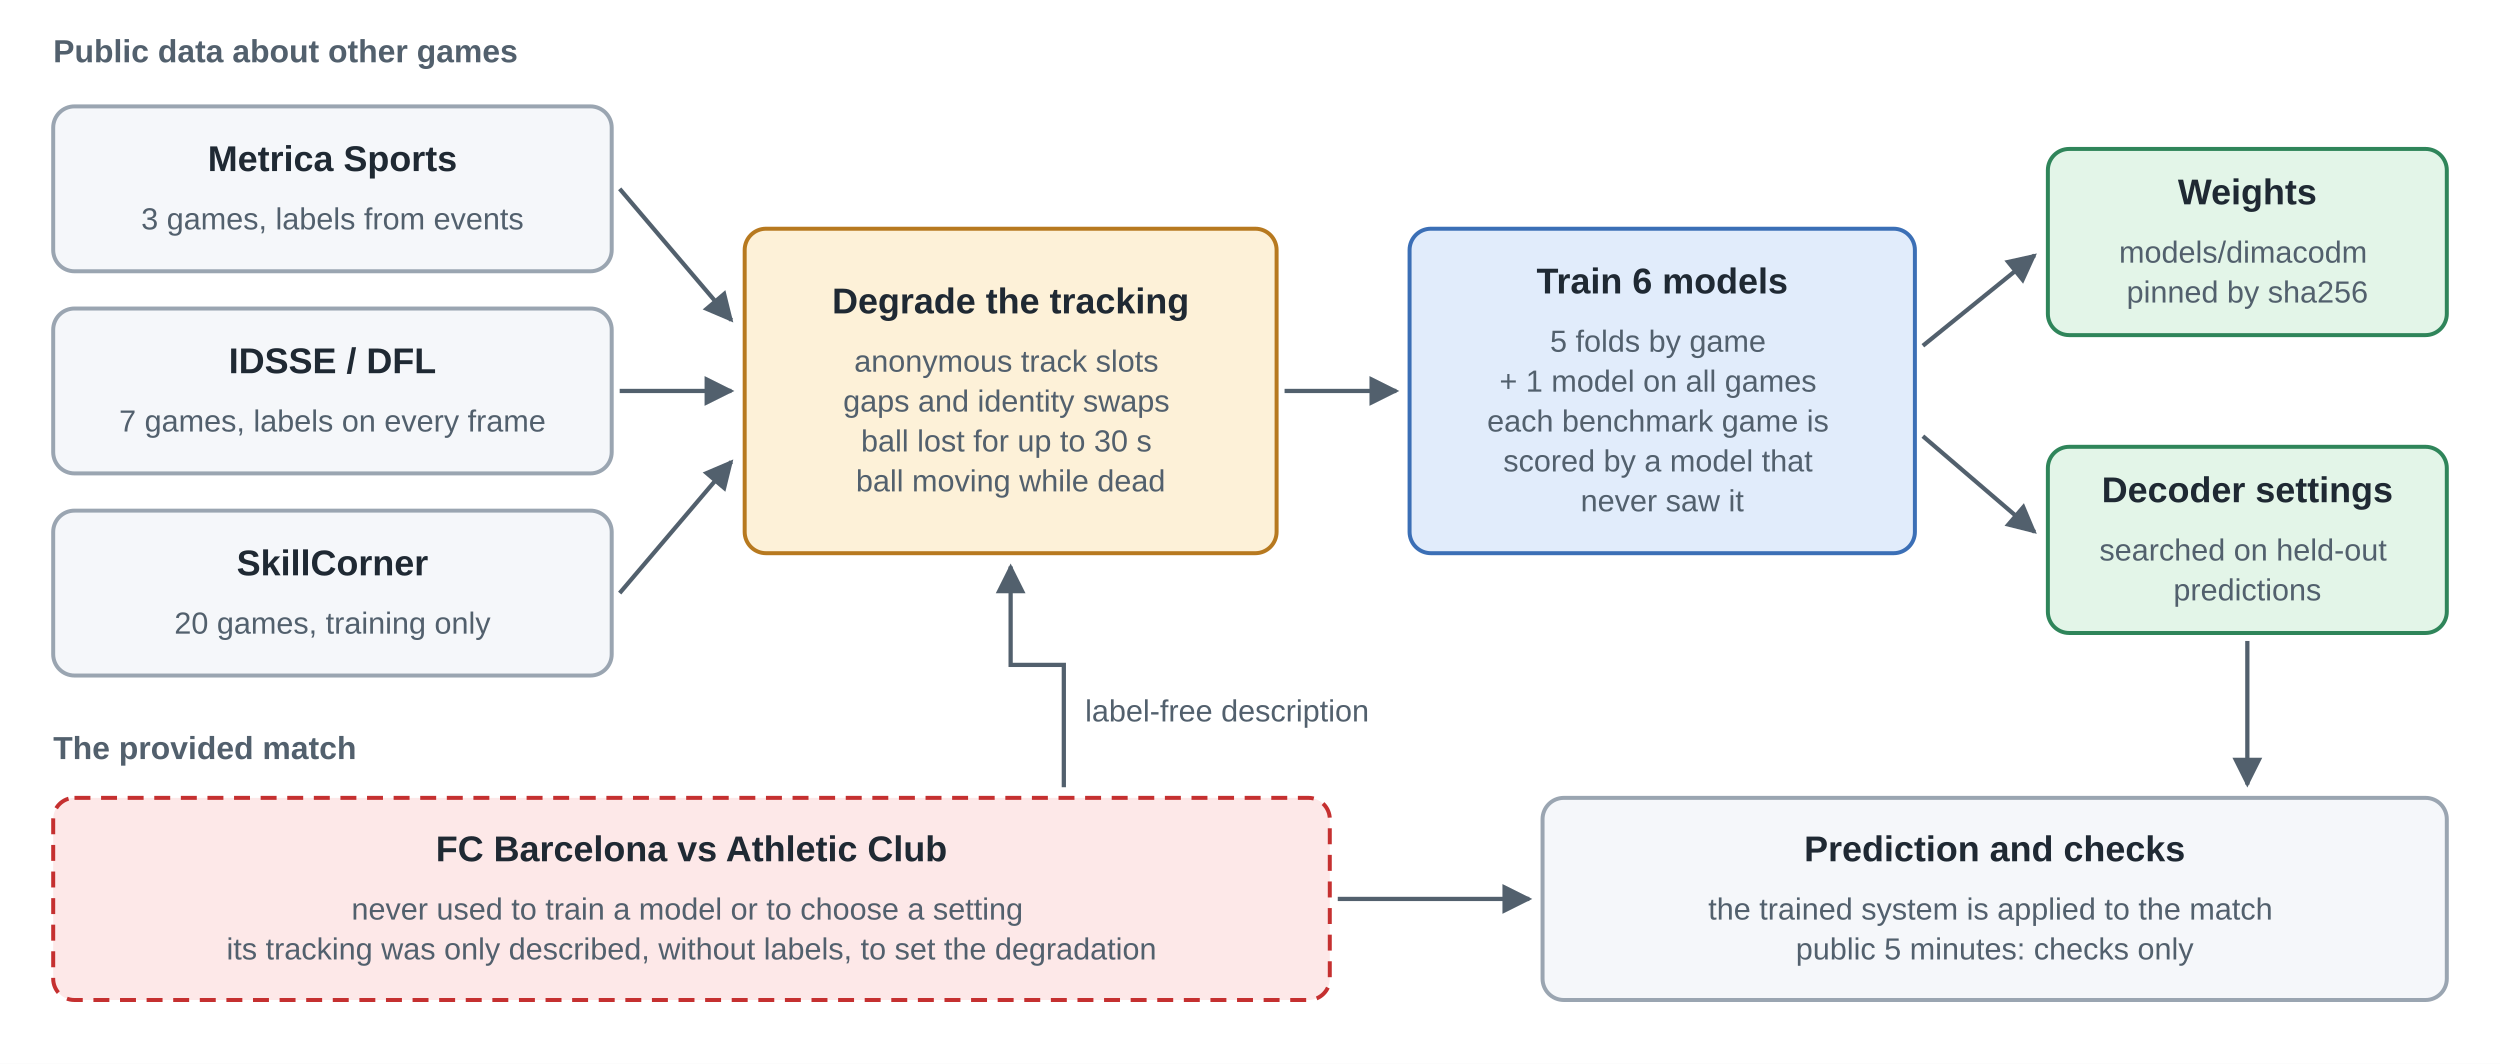
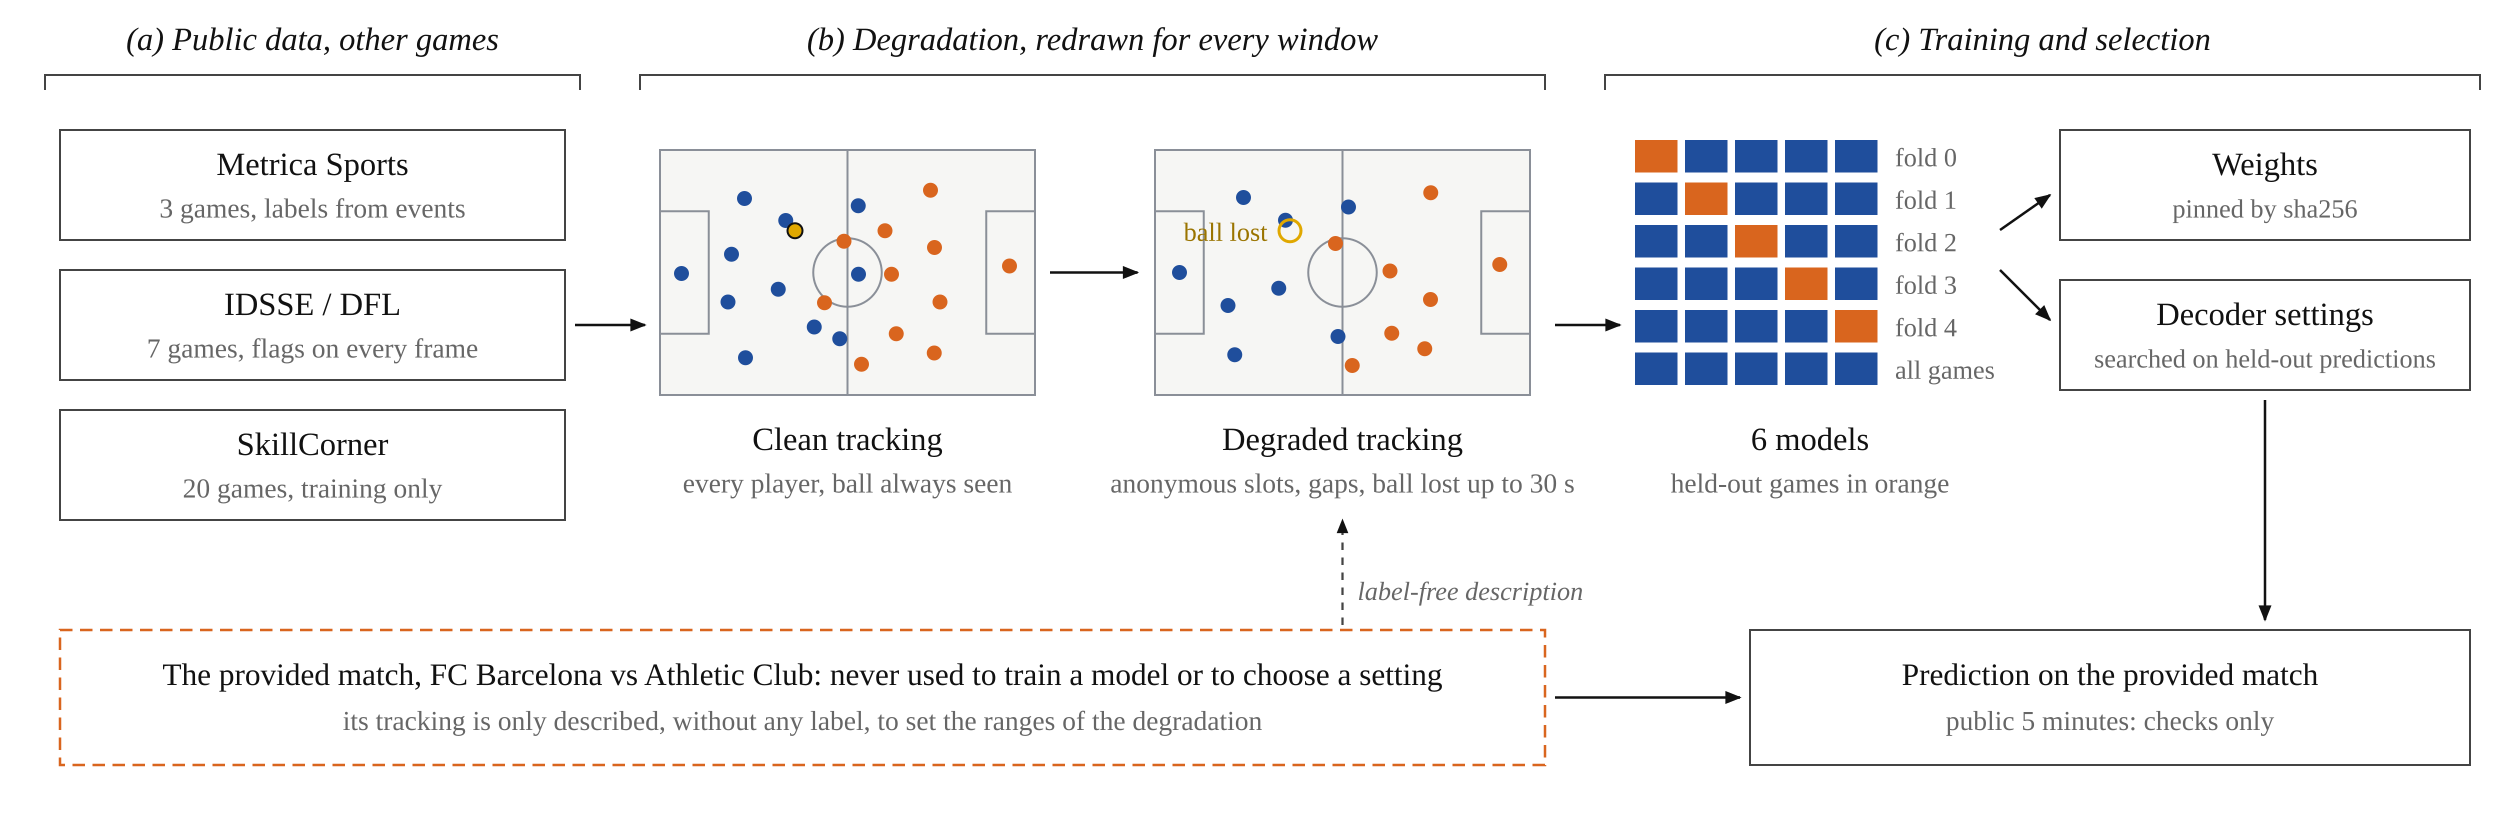
- <svg xmlns="http://www.w3.org/2000/svg" viewBox="0 0 940 400" width="940" height="400" role="img" aria-label="Where the training data comes from and what the provided match is used for">
+ <svg xmlns="http://www.w3.org/2000/svg" viewBox="0 0 1000 330" width="1000" height="330" role="img" aria-label="Where the training data comes from and what the provided match is used for">
  <defs>
-     <marker id="arrow" viewBox="0 0 10 10" refX="9" refY="5" markerWidth="7" markerHeight="7" orient="auto-start-reverse">
-       <path d="M0,0 L10,5 L0,10 z" fill="#52606d" />
+     <marker id="arrow" viewBox="0 0 10 10" refX="9" refY="5" markerWidth="6.5" markerHeight="6.5" orient="auto-start-reverse">
+       <path d="M0,1 L10,5 L0,9 z" fill="#111111" />
    </marker>
  </defs>
-   <rect x="0" y="0" width="940" height="400" fill="#ffffff" />
-   <text font-family="Arial, Helvetica, sans-serif" font-size="12" font-weight="bold" fill="#52606d" text-anchor="start" dominant-baseline="middle">
-     <tspan x="20" y="20.0">Public data about other games</tspan>
-   </text>
-   <rect x="20" y="40" width="210" height="62" rx="8" fill="#f5f7fa" stroke="#9aa5b1" stroke-width="1.5" />
-   <text font-family="Arial, Helvetica, sans-serif" font-size="13.5" font-weight="bold" fill="#1f2933" text-anchor="middle" dominant-baseline="middle">
-     <tspan x="125.0" y="60.5">Metrica Sports</tspan>
-   </text>
-   <text font-family="Arial, Helvetica, sans-serif" font-size="11.5" font-weight="normal" fill="#52606d" text-anchor="middle" dominant-baseline="middle">
-     <tspan x="125.0" y="83.0">3 games, labels from events</tspan>
-   </text>
-   <rect x="20" y="116" width="210" height="62" rx="8" fill="#f5f7fa" stroke="#9aa5b1" stroke-width="1.5" />
-   <text font-family="Arial, Helvetica, sans-serif" font-size="13.5" font-weight="bold" fill="#1f2933" text-anchor="middle" dominant-baseline="middle">
-     <tspan x="125.0" y="136.5">IDSSE / DFL</tspan>
-   </text>
-   <text font-family="Arial, Helvetica, sans-serif" font-size="11.5" font-weight="normal" fill="#52606d" text-anchor="middle" dominant-baseline="middle">
-     <tspan x="125.0" y="159.0">7 games, labels on every frame</tspan>
-   </text>
-   <rect x="20" y="192" width="210" height="62" rx="8" fill="#f5f7fa" stroke="#9aa5b1" stroke-width="1.5" />
-   <text font-family="Arial, Helvetica, sans-serif" font-size="13.5" font-weight="bold" fill="#1f2933" text-anchor="middle" dominant-baseline="middle">
-     <tspan x="125.0" y="212.5">SkillCorner</tspan>
-   </text>
-   <text font-family="Arial, Helvetica, sans-serif" font-size="11.5" font-weight="normal" fill="#52606d" text-anchor="middle" dominant-baseline="middle">
-     <tspan x="125.0" y="235.0">20 games, training only</tspan>
-   </text>
-   <rect x="280" y="86" width="200" height="122" rx="8" fill="#fdf1d8" stroke="#b7791f" stroke-width="1.5" />
-   <text font-family="Arial, Helvetica, sans-serif" font-size="13.5" font-weight="bold" fill="#1f2933" text-anchor="middle" dominant-baseline="middle">
-     <tspan x="380.0" y="114.0">Degrade the tracking</tspan>
-   </text>
-   <text font-family="Arial, Helvetica, sans-serif" font-size="11.5" font-weight="normal" fill="#52606d" text-anchor="middle" dominant-baseline="middle">
-     <tspan x="380.0" y="136.5">anonymous track slots</tspan>
-     <tspan x="380.0" y="151.5">gaps and identity swaps</tspan>
-     <tspan x="380.0" y="166.5">ball lost for up to 30 s</tspan>
-     <tspan x="380.0" y="181.5">ball moving while dead</tspan>
-   </text>
-   <line x1="233" y1="71.0" x2="275" y2="120.4" stroke="#52606d" stroke-width="1.6" marker-end="url(#arrow)" />
-   <line x1="233" y1="147.0" x2="275" y2="147.0" stroke="#52606d" stroke-width="1.6" marker-end="url(#arrow)" />
-   <line x1="233" y1="223.0" x2="275" y2="173.6" stroke="#52606d" stroke-width="1.6" marker-end="url(#arrow)" />
-   <rect x="530" y="86" width="190" height="122" rx="8" fill="#e1ecfb" stroke="#3b6fb6" stroke-width="1.5" />
-   <text font-family="Arial, Helvetica, sans-serif" font-size="13.5" font-weight="bold" fill="#1f2933" text-anchor="middle" dominant-baseline="middle">
-     <tspan x="625.0" y="106.5">Train 6 models</tspan>
-   </text>
-   <text font-family="Arial, Helvetica, sans-serif" font-size="11.5" font-weight="normal" fill="#52606d" text-anchor="middle" dominant-baseline="middle">
-     <tspan x="625.0" y="129.0">5 folds by game</tspan>
-     <tspan x="625.0" y="144.0">+ 1 model on all games</tspan>
-     <tspan x="625.0" y="159.0">each benchmark game is</tspan>
-     <tspan x="625.0" y="174.0">scored by a model that</tspan>
-     <tspan x="625.0" y="189.0">never saw it</tspan>
-   </text>
-   <line x1="483" y1="147" x2="525" y2="147" stroke="#52606d" stroke-width="1.6" marker-end="url(#arrow)" />
-   <rect x="770" y="56" width="150" height="70" rx="8" fill="#e3f5e8" stroke="#2f855a" stroke-width="1.5" />
-   <text font-family="Arial, Helvetica, sans-serif" font-size="13.5" font-weight="bold" fill="#1f2933" text-anchor="middle" dominant-baseline="middle">
-     <tspan x="845.0" y="73.0">Weights</tspan>
-   </text>
-   <text font-family="Arial, Helvetica, sans-serif" font-size="11.5" font-weight="normal" fill="#52606d" text-anchor="middle" dominant-baseline="middle">
-     <tspan x="845.0" y="95.5">models/dimacodm</tspan>
-     <tspan x="845.0" y="110.5">pinned by sha256</tspan>
-   </text>
-   <rect x="770" y="168" width="150" height="70" rx="8" fill="#e3f5e8" stroke="#2f855a" stroke-width="1.5" />
-   <text font-family="Arial, Helvetica, sans-serif" font-size="13.5" font-weight="bold" fill="#1f2933" text-anchor="middle" dominant-baseline="middle">
-     <tspan x="845.0" y="185.0">Decoder settings</tspan>
-   </text>
-   <text font-family="Arial, Helvetica, sans-serif" font-size="11.5" font-weight="normal" fill="#52606d" text-anchor="middle" dominant-baseline="middle">
-     <tspan x="845.0" y="207.5">searched on held-out</tspan>
-     <tspan x="845.0" y="222.5">predictions</tspan>
-   </text>
-   <line x1="723" y1="130" x2="765" y2="96" stroke="#52606d" stroke-width="1.6" marker-end="url(#arrow)" />
-   <line x1="723" y1="164" x2="765" y2="200" stroke="#52606d" stroke-width="1.6" marker-end="url(#arrow)" />
-   <text font-family="Arial, Helvetica, sans-serif" font-size="12" font-weight="bold" fill="#52606d" text-anchor="start" dominant-baseline="middle">
-     <tspan x="20" y="282.0">The provided match</tspan>
-   </text>
-   <rect x="20" y="300" width="480" height="76" rx="8" fill="#fde8e8" stroke="#c53030" stroke-width="1.5" stroke-dasharray="6 4" />
-   <text font-family="Arial, Helvetica, sans-serif" font-size="13.5" font-weight="bold" fill="#1f2933" text-anchor="middle" dominant-baseline="middle">
-     <tspan x="260.0" y="320.0">FC Barcelona vs Athletic Club</tspan>
-   </text>
-   <text font-family="Arial, Helvetica, sans-serif" font-size="11.5" font-weight="normal" fill="#52606d" text-anchor="middle" dominant-baseline="middle">
-     <tspan x="260.0" y="342.5">never used to train a model or to choose a setting</tspan>
-     <tspan x="260.0" y="357.5">its tracking was only described, without labels, to set the degradation</tspan>
-   </text>
-   <rect x="580" y="300" width="340" height="76" rx="8" fill="#f5f7fa" stroke="#9aa5b1" stroke-width="1.5" />
-   <text font-family="Arial, Helvetica, sans-serif" font-size="13.5" font-weight="bold" fill="#1f2933" text-anchor="middle" dominant-baseline="middle">
-     <tspan x="750.0" y="320.0">Prediction and checks</tspan>
-   </text>
-   <text font-family="Arial, Helvetica, sans-serif" font-size="11.5" font-weight="normal" fill="#52606d" text-anchor="middle" dominant-baseline="middle">
-     <tspan x="750.0" y="342.5">the trained system is applied to the match</tspan>
-     <tspan x="750.0" y="357.5">public 5 minutes: checks only</tspan>
-   </text>
-   <line x1="503" y1="338" x2="575" y2="338" stroke="#52606d" stroke-width="1.6" marker-end="url(#arrow)" />
-   <path d="M845.0,241 L845.0,295" fill="none" stroke="#52606d" stroke-width="1.6" marker-end="url(#arrow)" />
-   <path d="M400,296 L400,250 L380.0,250 L380.0,213" fill="none" stroke="#52606d" stroke-width="1.6" marker-end="url(#arrow)" />
-   <text font-family="Arial, Helvetica, sans-serif" font-size="11.5" font-weight="normal" fill="#52606d" text-anchor="start" dominant-baseline="middle">
-     <tspan x="408" y="268.0">label-free description</tspan>
-   </text>
+   <rect x="0" y="0" width="1000" height="330" fill="#ffffff" />
+   <text font-family="'Times New Roman', Times, serif" x="125.0" y="20" font-size="13" fill="#111111" text-anchor="middle" font-style="italic" font-weight="normal">(a) Public data, other games</text>
+   <path d="M18,36 L18,30 L232,30 L232,36" fill="none" stroke="#444444" stroke-width="0.8" />
+   <text font-family="'Times New Roman', Times, serif" x="437.0" y="20" font-size="13" fill="#111111" text-anchor="middle" font-style="italic" font-weight="normal">(b) Degradation, redrawn for every window</text>
+   <path d="M256,36 L256,30 L618,30 L618,36" fill="none" stroke="#444444" stroke-width="0.8" />
+   <text font-family="'Times New Roman', Times, serif" x="817.0" y="20" font-size="13" fill="#111111" text-anchor="middle" font-style="italic" font-weight="normal">(c) Training and selection</text>
+   <path d="M642,36 L642,30 L992,30 L992,36" fill="none" stroke="#444444" stroke-width="0.8" />
+   <rect x="24" y="52" width="202" height="44" rx="0" fill="#ffffff" stroke="#444444" stroke-width="0.8" />
+   <text font-family="'Times New Roman', Times, serif" x="125" y="70" font-size="13" fill="#111111" text-anchor="middle" font-style="normal" font-weight="normal">Metrica Sports</text>
+   <text font-family="'Times New Roman', Times, serif" x="125" y="87" font-size="11" fill="#666666" text-anchor="middle" font-style="normal" font-weight="normal">3 games, labels from events</text>
+   <rect x="24" y="108" width="202" height="44" rx="0" fill="#ffffff" stroke="#444444" stroke-width="0.8" />
+   <text font-family="'Times New Roman', Times, serif" x="125" y="126" font-size="13" fill="#111111" text-anchor="middle" font-style="normal" font-weight="normal">IDSSE / DFL</text>
+   <text font-family="'Times New Roman', Times, serif" x="125" y="143" font-size="11" fill="#666666" text-anchor="middle" font-style="normal" font-weight="normal">7 games, flags on every frame</text>
+   <rect x="24" y="164" width="202" height="44" rx="0" fill="#ffffff" stroke="#444444" stroke-width="0.8" />
+   <text font-family="'Times New Roman', Times, serif" x="125" y="182" font-size="13" fill="#111111" text-anchor="middle" font-style="normal" font-weight="normal">SkillCorner</text>
+   <text font-family="'Times New Roman', Times, serif" x="125" y="199" font-size="11" fill="#666666" text-anchor="middle" font-style="normal" font-weight="normal">20 games, training only</text>
+   <line x1="230" y1="130" x2="258" y2="130" stroke="#111111" stroke-width="1.0" marker-end="url(#arrow)" />
+   <rect x="264" y="60" width="150" height="98" rx="0" fill="#f6f6f4" stroke="#8a8f98" stroke-width="0.8" />
+   <line x1="339.0" y1="60" x2="339.0" y2="158" stroke="#8a8f98" stroke-width="0.8" />
+   <circle cx="339.0" cy="109.0" r="13.7" fill="none" stroke="#8a8f98" stroke-width="0.8" />
+   <rect x="264" y="84.5" width="19.5" height="49.0" rx="0" fill="none" stroke="#8a8f98" stroke-width="0.8" />
+   <rect x="394.5" y="84.5" width="19.5" height="49.0" rx="0" fill="none" stroke="#8a8f98" stroke-width="0.8" />
+   <circle cx="272.6" cy="109.4" r="3" fill="#1f4e9c" stroke="none" stroke-width="0.0" />
+   <circle cx="297.8" cy="79.4" r="3" fill="#1f4e9c" stroke="none" stroke-width="0.0" />
+   <circle cx="292.6" cy="101.7" r="3" fill="#1f4e9c" stroke="none" stroke-width="0.0" />
+   <circle cx="291.2" cy="120.8" r="3" fill="#1f4e9c" stroke="none" stroke-width="0.0" />
+   <circle cx="298.2" cy="143.1" r="3" fill="#1f4e9c" stroke="none" stroke-width="0.0" />
+   <circle cx="314.3" cy="88.2" r="3" fill="#1f4e9c" stroke="none" stroke-width="0.0" />
+   <circle cx="311.3" cy="115.7" r="3" fill="#1f4e9c" stroke="none" stroke-width="0.0" />
+   <circle cx="325.7" cy="130.8" r="3" fill="#1f4e9c" stroke="none" stroke-width="0.0" />
+   <circle cx="343.3" cy="82.3" r="3" fill="#1f4e9c" stroke="none" stroke-width="0.0" />
+   <circle cx="343.4" cy="109.7" r="3" fill="#1f4e9c" stroke="none" stroke-width="0.0" />
+   <circle cx="335.9" cy="135.5" r="3" fill="#1f4e9c" stroke="none" stroke-width="0.0" />
+   <circle cx="403.8" cy="106.4" r="3" fill="#d9651e" stroke="none" stroke-width="0.0" />
+   <circle cx="372.2" cy="76.1" r="3" fill="#d9651e" stroke="none" stroke-width="0.0" />
+   <circle cx="373.8" cy="99.0" r="3" fill="#d9651e" stroke="none" stroke-width="0.0" />
+   <circle cx="376.0" cy="120.8" r="3" fill="#d9651e" stroke="none" stroke-width="0.0" />
+   <circle cx="373.7" cy="141.2" r="3" fill="#d9651e" stroke="none" stroke-width="0.0" />
+   <circle cx="354.0" cy="92.3" r="3" fill="#d9651e" stroke="none" stroke-width="0.0" />
+   <circle cx="356.6" cy="109.7" r="3" fill="#d9651e" stroke="none" stroke-width="0.0" />
+   <circle cx="358.5" cy="133.5" r="3" fill="#d9651e" stroke="none" stroke-width="0.0" />
+   <circle cx="337.6" cy="96.5" r="3" fill="#d9651e" stroke="none" stroke-width="0.0" />
+   <circle cx="329.8" cy="121.1" r="3" fill="#d9651e" stroke="none" stroke-width="0.0" />
+   <circle cx="344.6" cy="145.7" r="3" fill="#d9651e" stroke="none" stroke-width="0.0" />
+   <circle cx="318.0" cy="92.3" r="3" fill="#e0a800" stroke="#111111" stroke-width="0.8" />
+   <rect x="462" y="60" width="150" height="98" rx="0" fill="#f6f6f4" stroke="#8a8f98" stroke-width="0.8" />
+   <line x1="537.0" y1="60" x2="537.0" y2="158" stroke="#8a8f98" stroke-width="0.8" />
+   <circle cx="537.0" cy="109.0" r="13.7" fill="none" stroke="#8a8f98" stroke-width="0.8" />
+   <rect x="462" y="84.5" width="19.5" height="49.0" rx="0" fill="none" stroke="#8a8f98" stroke-width="0.8" />
+   <rect x="592.5" y="84.5" width="19.5" height="49.0" rx="0" fill="none" stroke="#8a8f98" stroke-width="0.8" />
+   <circle cx="471.8" cy="109.0" r="3" fill="#1f4e9c" stroke="none" stroke-width="0.0" />
+   <circle cx="497.4" cy="79.0" r="3" fill="#1f4e9c" stroke="none" stroke-width="0.0" />
+   <circle cx="491.2" cy="122.2" r="3" fill="#1f4e9c" stroke="none" stroke-width="0.0" />
+   <circle cx="493.9" cy="141.9" r="3" fill="#1f4e9c" stroke="none" stroke-width="0.0" />
+   <circle cx="514.2" cy="88.1" r="3" fill="#1f4e9c" stroke="none" stroke-width="0.0" />
+   <circle cx="511.5" cy="115.3" r="3" fill="#1f4e9c" stroke="none" stroke-width="0.0" />
+   <circle cx="539.4" cy="82.8" r="3" fill="#1f4e9c" stroke="none" stroke-width="0.0" />
+   <circle cx="535.2" cy="134.6" r="3" fill="#1f4e9c" stroke="none" stroke-width="0.0" />
+   <circle cx="599.9" cy="105.8" r="3" fill="#d9651e" stroke="none" stroke-width="0.0" />
+   <circle cx="572.3" cy="77.1" r="3" fill="#d9651e" stroke="none" stroke-width="0.0" />
+   <circle cx="572.2" cy="119.8" r="3" fill="#d9651e" stroke="none" stroke-width="0.0" />
+   <circle cx="569.9" cy="139.5" r="3" fill="#d9651e" stroke="none" stroke-width="0.0" />
+   <circle cx="556.0" cy="108.4" r="3" fill="#d9651e" stroke="none" stroke-width="0.0" />
+   <circle cx="556.7" cy="133.3" r="3" fill="#d9651e" stroke="none" stroke-width="0.0" />
+   <circle cx="534.2" cy="97.4" r="3" fill="#d9651e" stroke="none" stroke-width="0.0" />
+   <circle cx="540.9" cy="146.2" r="3" fill="#d9651e" stroke="none" stroke-width="0.0" />
+   <circle cx="516.0" cy="92.3" r="4.4" fill="none" stroke="#e0a800" stroke-width="1.2" />
+   <text font-family="'Times New Roman', Times, serif" x="507.0" y="96.34" font-size="10.5" fill="#9a7400" text-anchor="end" font-style="normal" font-weight="normal">ball lost</text>
+   <line x1="420" y1="109.0" x2="455" y2="109.0" stroke="#111111" stroke-width="1.0" marker-end="url(#arrow)" />
+   <text font-family="'Times New Roman', Times, serif" x="339.0" y="180" font-size="13" fill="#111111" text-anchor="middle" font-style="normal" font-weight="normal">Clean tracking</text>
+   <text font-family="'Times New Roman', Times, serif" x="339.0" y="197" font-size="11" fill="#666666" text-anchor="middle" font-style="normal" font-weight="normal">every player, ball always seen</text>
+   <text font-family="'Times New Roman', Times, serif" x="537.0" y="180" font-size="13" fill="#111111" text-anchor="middle" font-style="normal" font-weight="normal">Degraded tracking</text>
+   <text font-family="'Times New Roman', Times, serif" x="537.0" y="197" font-size="11" fill="#666666" text-anchor="middle" font-style="normal" font-weight="normal">anonymous slots, gaps, ball lost up to 30 s</text>
+   <line x1="622" y1="130" x2="648" y2="130" stroke="#111111" stroke-width="1.0" marker-end="url(#arrow)" />
+   <rect x="654" y="56" width="17" height="13" rx="0" fill="#d9651e" stroke="none" stroke-width="0" />
+   <rect x="674" y="56" width="17" height="13" rx="0" fill="#1f4e9c" stroke="none" stroke-width="0" />
+   <rect x="694" y="56" width="17" height="13" rx="0" fill="#1f4e9c" stroke="none" stroke-width="0" />
+   <rect x="714" y="56" width="17" height="13" rx="0" fill="#1f4e9c" stroke="none" stroke-width="0" />
+   <rect x="734" y="56" width="17" height="13" rx="0" fill="#1f4e9c" stroke="none" stroke-width="0" />
+   <text font-family="'Times New Roman', Times, serif" x="758" y="66.5" font-size="10.5" fill="#666666" text-anchor="start" font-style="normal" font-weight="normal">fold 0</text>
+   <rect x="654" y="73" width="17" height="13" rx="0" fill="#1f4e9c" stroke="none" stroke-width="0" />
+   <rect x="674" y="73" width="17" height="13" rx="0" fill="#d9651e" stroke="none" stroke-width="0" />
+   <rect x="694" y="73" width="17" height="13" rx="0" fill="#1f4e9c" stroke="none" stroke-width="0" />
+   <rect x="714" y="73" width="17" height="13" rx="0" fill="#1f4e9c" stroke="none" stroke-width="0" />
+   <rect x="734" y="73" width="17" height="13" rx="0" fill="#1f4e9c" stroke="none" stroke-width="0" />
+   <text font-family="'Times New Roman', Times, serif" x="758" y="83.5" font-size="10.5" fill="#666666" text-anchor="start" font-style="normal" font-weight="normal">fold 1</text>
+   <rect x="654" y="90" width="17" height="13" rx="0" fill="#1f4e9c" stroke="none" stroke-width="0" />
+   <rect x="674" y="90" width="17" height="13" rx="0" fill="#1f4e9c" stroke="none" stroke-width="0" />
+   <rect x="694" y="90" width="17" height="13" rx="0" fill="#d9651e" stroke="none" stroke-width="0" />
+   <rect x="714" y="90" width="17" height="13" rx="0" fill="#1f4e9c" stroke="none" stroke-width="0" />
+   <rect x="734" y="90" width="17" height="13" rx="0" fill="#1f4e9c" stroke="none" stroke-width="0" />
+   <text font-family="'Times New Roman', Times, serif" x="758" y="100.5" font-size="10.5" fill="#666666" text-anchor="start" font-style="normal" font-weight="normal">fold 2</text>
+   <rect x="654" y="107" width="17" height="13" rx="0" fill="#1f4e9c" stroke="none" stroke-width="0" />
+   <rect x="674" y="107" width="17" height="13" rx="0" fill="#1f4e9c" stroke="none" stroke-width="0" />
+   <rect x="694" y="107" width="17" height="13" rx="0" fill="#1f4e9c" stroke="none" stroke-width="0" />
+   <rect x="714" y="107" width="17" height="13" rx="0" fill="#d9651e" stroke="none" stroke-width="0" />
+   <rect x="734" y="107" width="17" height="13" rx="0" fill="#1f4e9c" stroke="none" stroke-width="0" />
+   <text font-family="'Times New Roman', Times, serif" x="758" y="117.5" font-size="10.5" fill="#666666" text-anchor="start" font-style="normal" font-weight="normal">fold 3</text>
+   <rect x="654" y="124" width="17" height="13" rx="0" fill="#1f4e9c" stroke="none" stroke-width="0" />
+   <rect x="674" y="124" width="17" height="13" rx="0" fill="#1f4e9c" stroke="none" stroke-width="0" />
+   <rect x="694" y="124" width="17" height="13" rx="0" fill="#1f4e9c" stroke="none" stroke-width="0" />
+   <rect x="714" y="124" width="17" height="13" rx="0" fill="#1f4e9c" stroke="none" stroke-width="0" />
+   <rect x="734" y="124" width="17" height="13" rx="0" fill="#d9651e" stroke="none" stroke-width="0" />
+   <text font-family="'Times New Roman', Times, serif" x="758" y="134.5" font-size="10.5" fill="#666666" text-anchor="start" font-style="normal" font-weight="normal">fold 4</text>
+   <rect x="654" y="141" width="17" height="13" rx="0" fill="#1f4e9c" stroke="none" stroke-width="0" />
+   <rect x="674" y="141" width="17" height="13" rx="0" fill="#1f4e9c" stroke="none" stroke-width="0" />
+   <rect x="694" y="141" width="17" height="13" rx="0" fill="#1f4e9c" stroke="none" stroke-width="0" />
+   <rect x="714" y="141" width="17" height="13" rx="0" fill="#1f4e9c" stroke="none" stroke-width="0" />
+   <rect x="734" y="141" width="17" height="13" rx="0" fill="#1f4e9c" stroke="none" stroke-width="0" />
+   <text font-family="'Times New Roman', Times, serif" x="758" y="151.5" font-size="10.5" fill="#666666" text-anchor="start" font-style="normal" font-weight="normal">all games</text>
+   <text font-family="'Times New Roman', Times, serif" x="724" y="180" font-size="13" fill="#111111" text-anchor="middle" font-style="normal" font-weight="normal">6 models</text>
+   <text font-family="'Times New Roman', Times, serif" x="724" y="197" font-size="11" fill="#666666" text-anchor="middle" font-style="normal" font-weight="normal">held-out games in orange</text>
+   <rect x="824" y="52" width="164" height="44" rx="0" fill="#ffffff" stroke="#444444" stroke-width="0.8" />
+   <text font-family="'Times New Roman', Times, serif" x="906" y="70" font-size="13" fill="#111111" text-anchor="middle" font-style="normal" font-weight="normal">Weights</text>
+   <text font-family="'Times New Roman', Times, serif" x="906" y="87" font-size="10.5" fill="#666666" text-anchor="middle" font-style="normal" font-weight="normal">pinned by sha256</text>
+   <rect x="824" y="112" width="164" height="44" rx="0" fill="#ffffff" stroke="#444444" stroke-width="0.8" />
+   <text font-family="'Times New Roman', Times, serif" x="906" y="130" font-size="13" fill="#111111" text-anchor="middle" font-style="normal" font-weight="normal">Decoder settings</text>
+   <text font-family="'Times New Roman', Times, serif" x="906" y="147" font-size="10.5" fill="#666666" text-anchor="middle" font-style="normal" font-weight="normal">searched on held-out predictions</text>
+   <line x1="800" y1="92" x2="820" y2="78" stroke="#111111" stroke-width="1.0" marker-end="url(#arrow)" />
+   <line x1="800" y1="108" x2="820" y2="128" stroke="#111111" stroke-width="1.0" marker-end="url(#arrow)" />
+   <rect x="24" y="252" width="594" height="54" rx="0" fill="#ffffff" stroke="#d9651e" stroke-width="1.0" stroke-dasharray="5 3" />
+   <text font-family="'Times New Roman', Times, serif" x="321" y="274" font-size="12.5" fill="#111111" text-anchor="middle" font-style="normal" font-weight="normal">The provided match, FC Barcelona vs Athletic Club: never used to train a model or to choose a setting</text>
+   <text font-family="'Times New Roman', Times, serif" x="321" y="292" font-size="11" fill="#666666" text-anchor="middle" font-style="normal" font-weight="normal">its tracking is only described, without any label, to set the ranges of the degradation</text>
+   <line x1="537" y1="250" x2="537" y2="208" stroke="#444444" stroke-width="0.9" stroke-dasharray="3 3" marker-end="url(#arrow)" />
+   <text font-family="'Times New Roman', Times, serif" x="543" y="240" font-size="10.5" fill="#666666" text-anchor="start" font-style="italic" font-weight="normal">label-free description</text>
+   <rect x="700" y="252" width="288" height="54" rx="0" fill="#ffffff" stroke="#444444" stroke-width="0.8" />
+   <text font-family="'Times New Roman', Times, serif" x="844" y="274" font-size="12.5" fill="#111111" text-anchor="middle" font-style="normal" font-weight="normal">Prediction on the provided match</text>
+   <text font-family="'Times New Roman', Times, serif" x="844" y="292" font-size="11" fill="#666666" text-anchor="middle" font-style="normal" font-weight="normal">public 5 minutes: checks only</text>
+   <line x1="622" y1="279" x2="696" y2="279" stroke="#111111" stroke-width="1.0" marker-end="url(#arrow)" />
+   <line x1="906" y1="160" x2="906" y2="248" stroke="#111111" stroke-width="1.0" marker-end="url(#arrow)" />
</svg>
